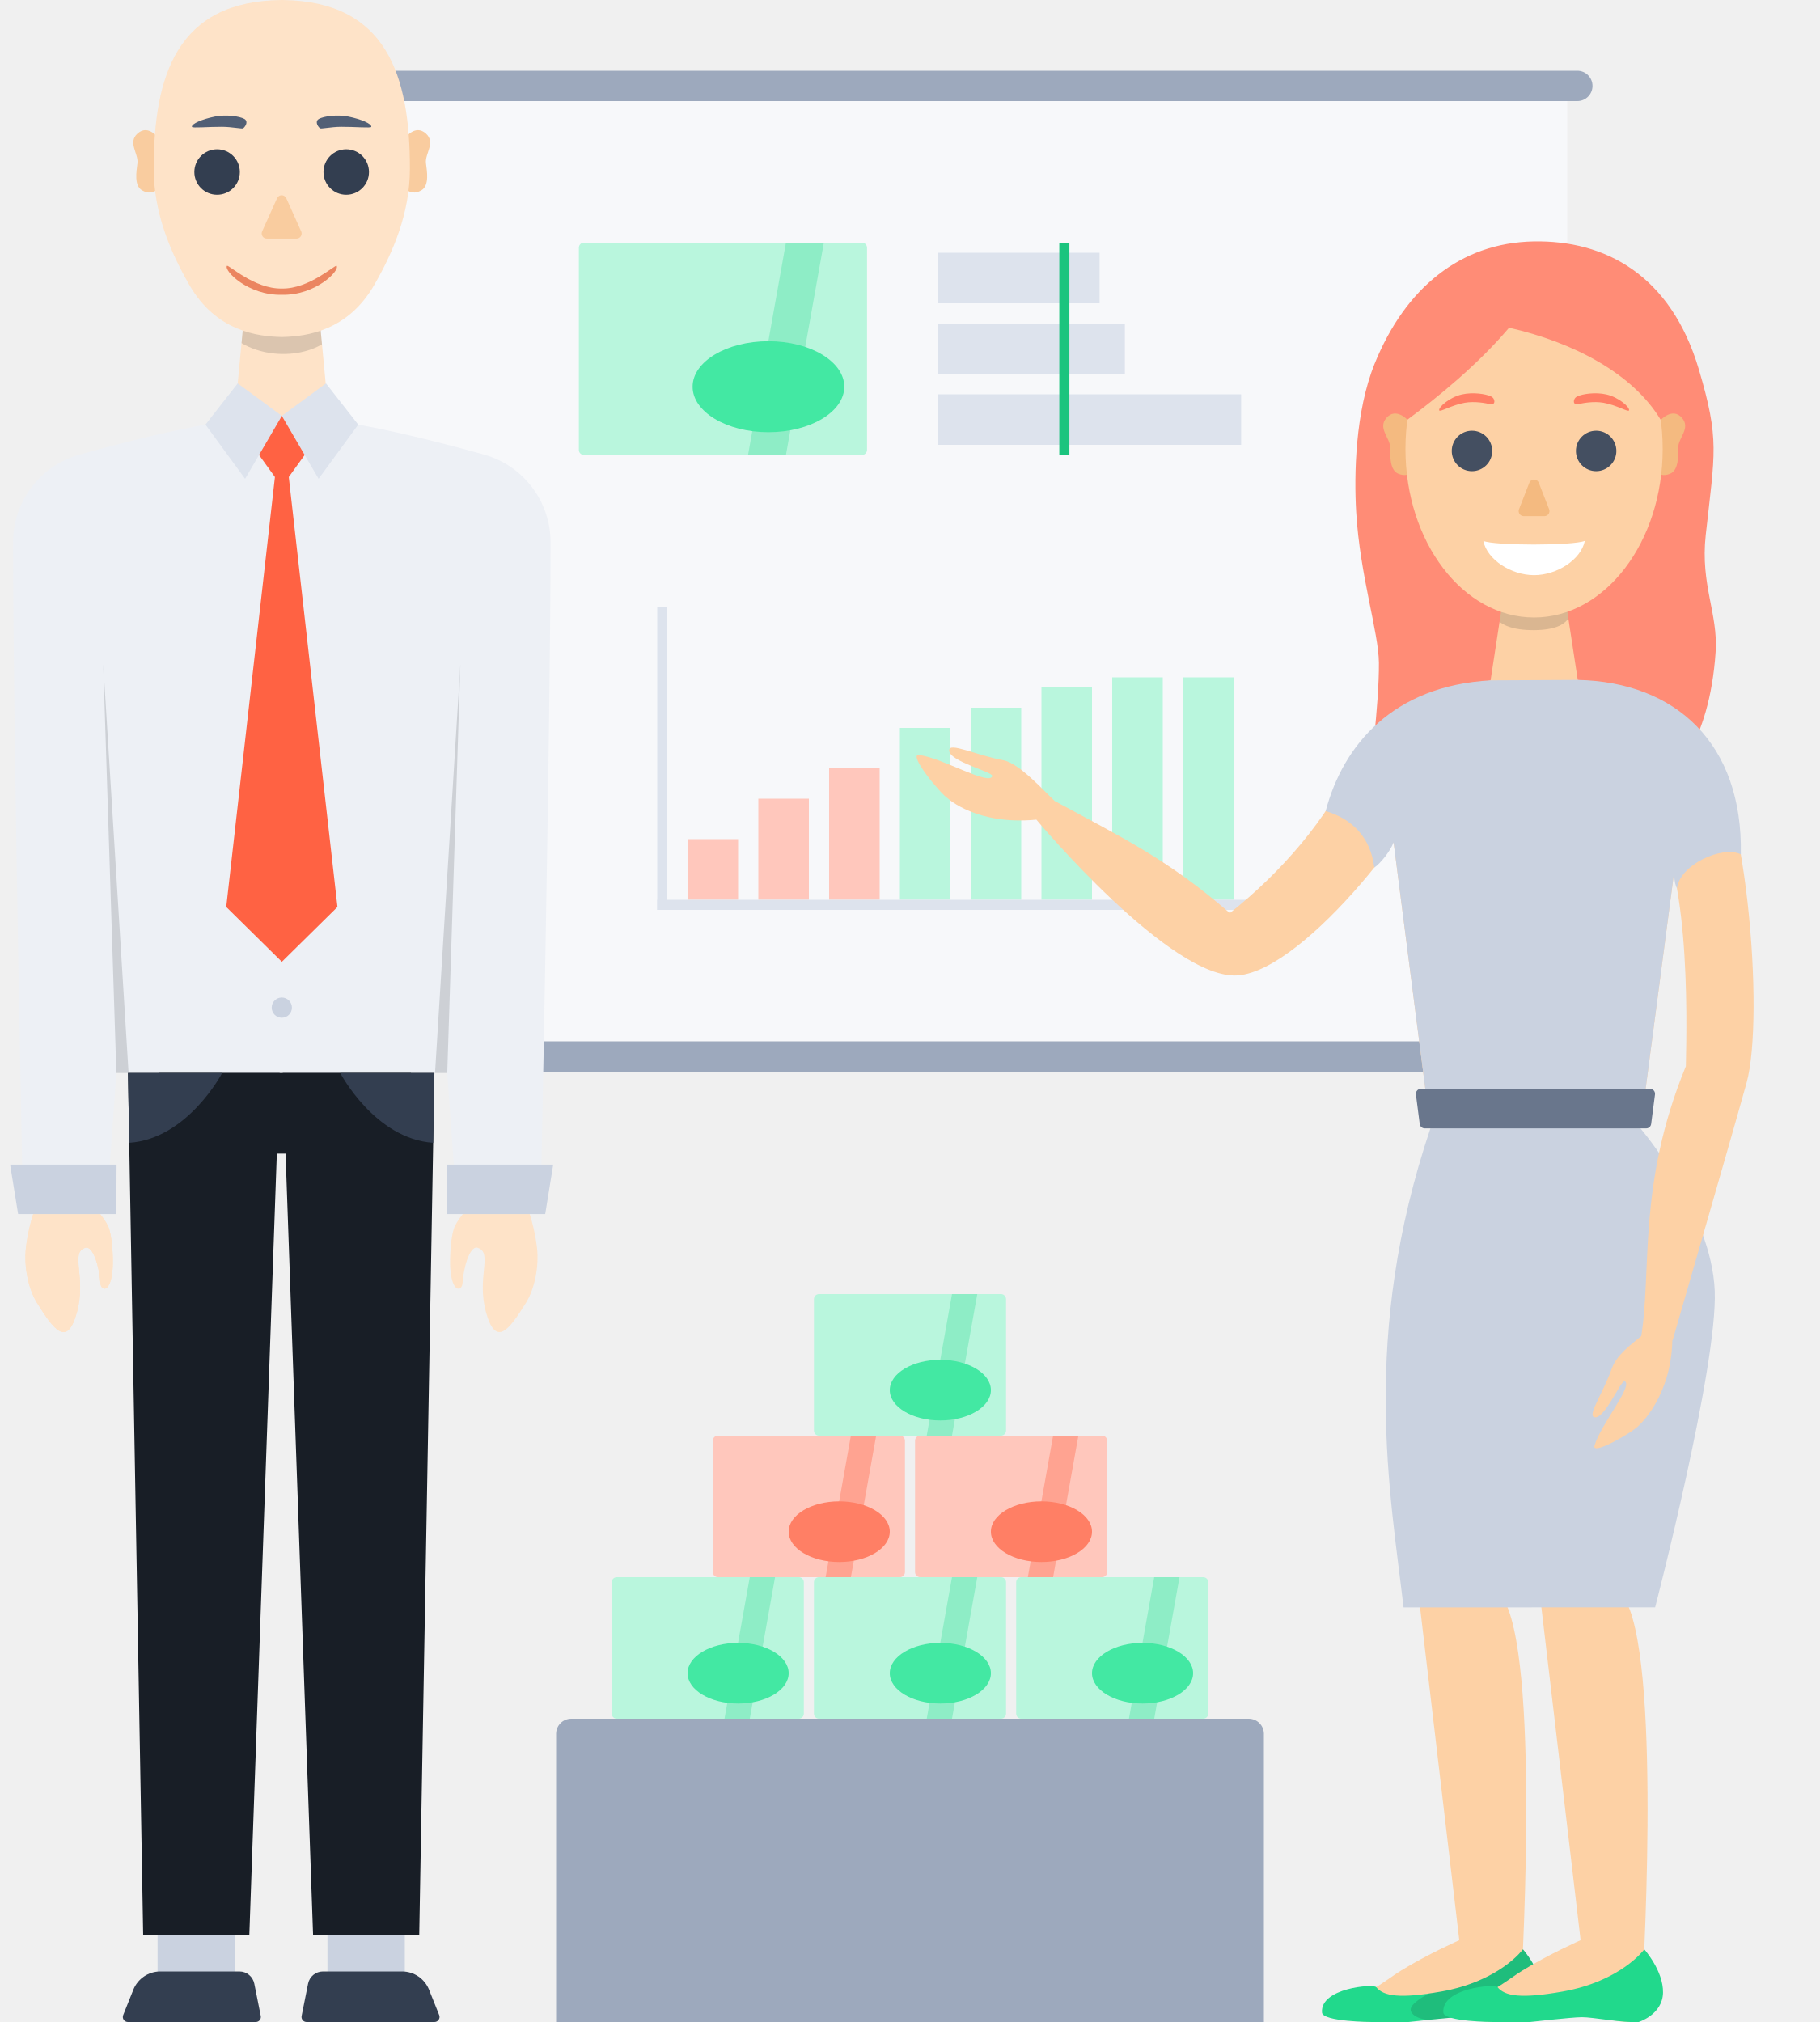
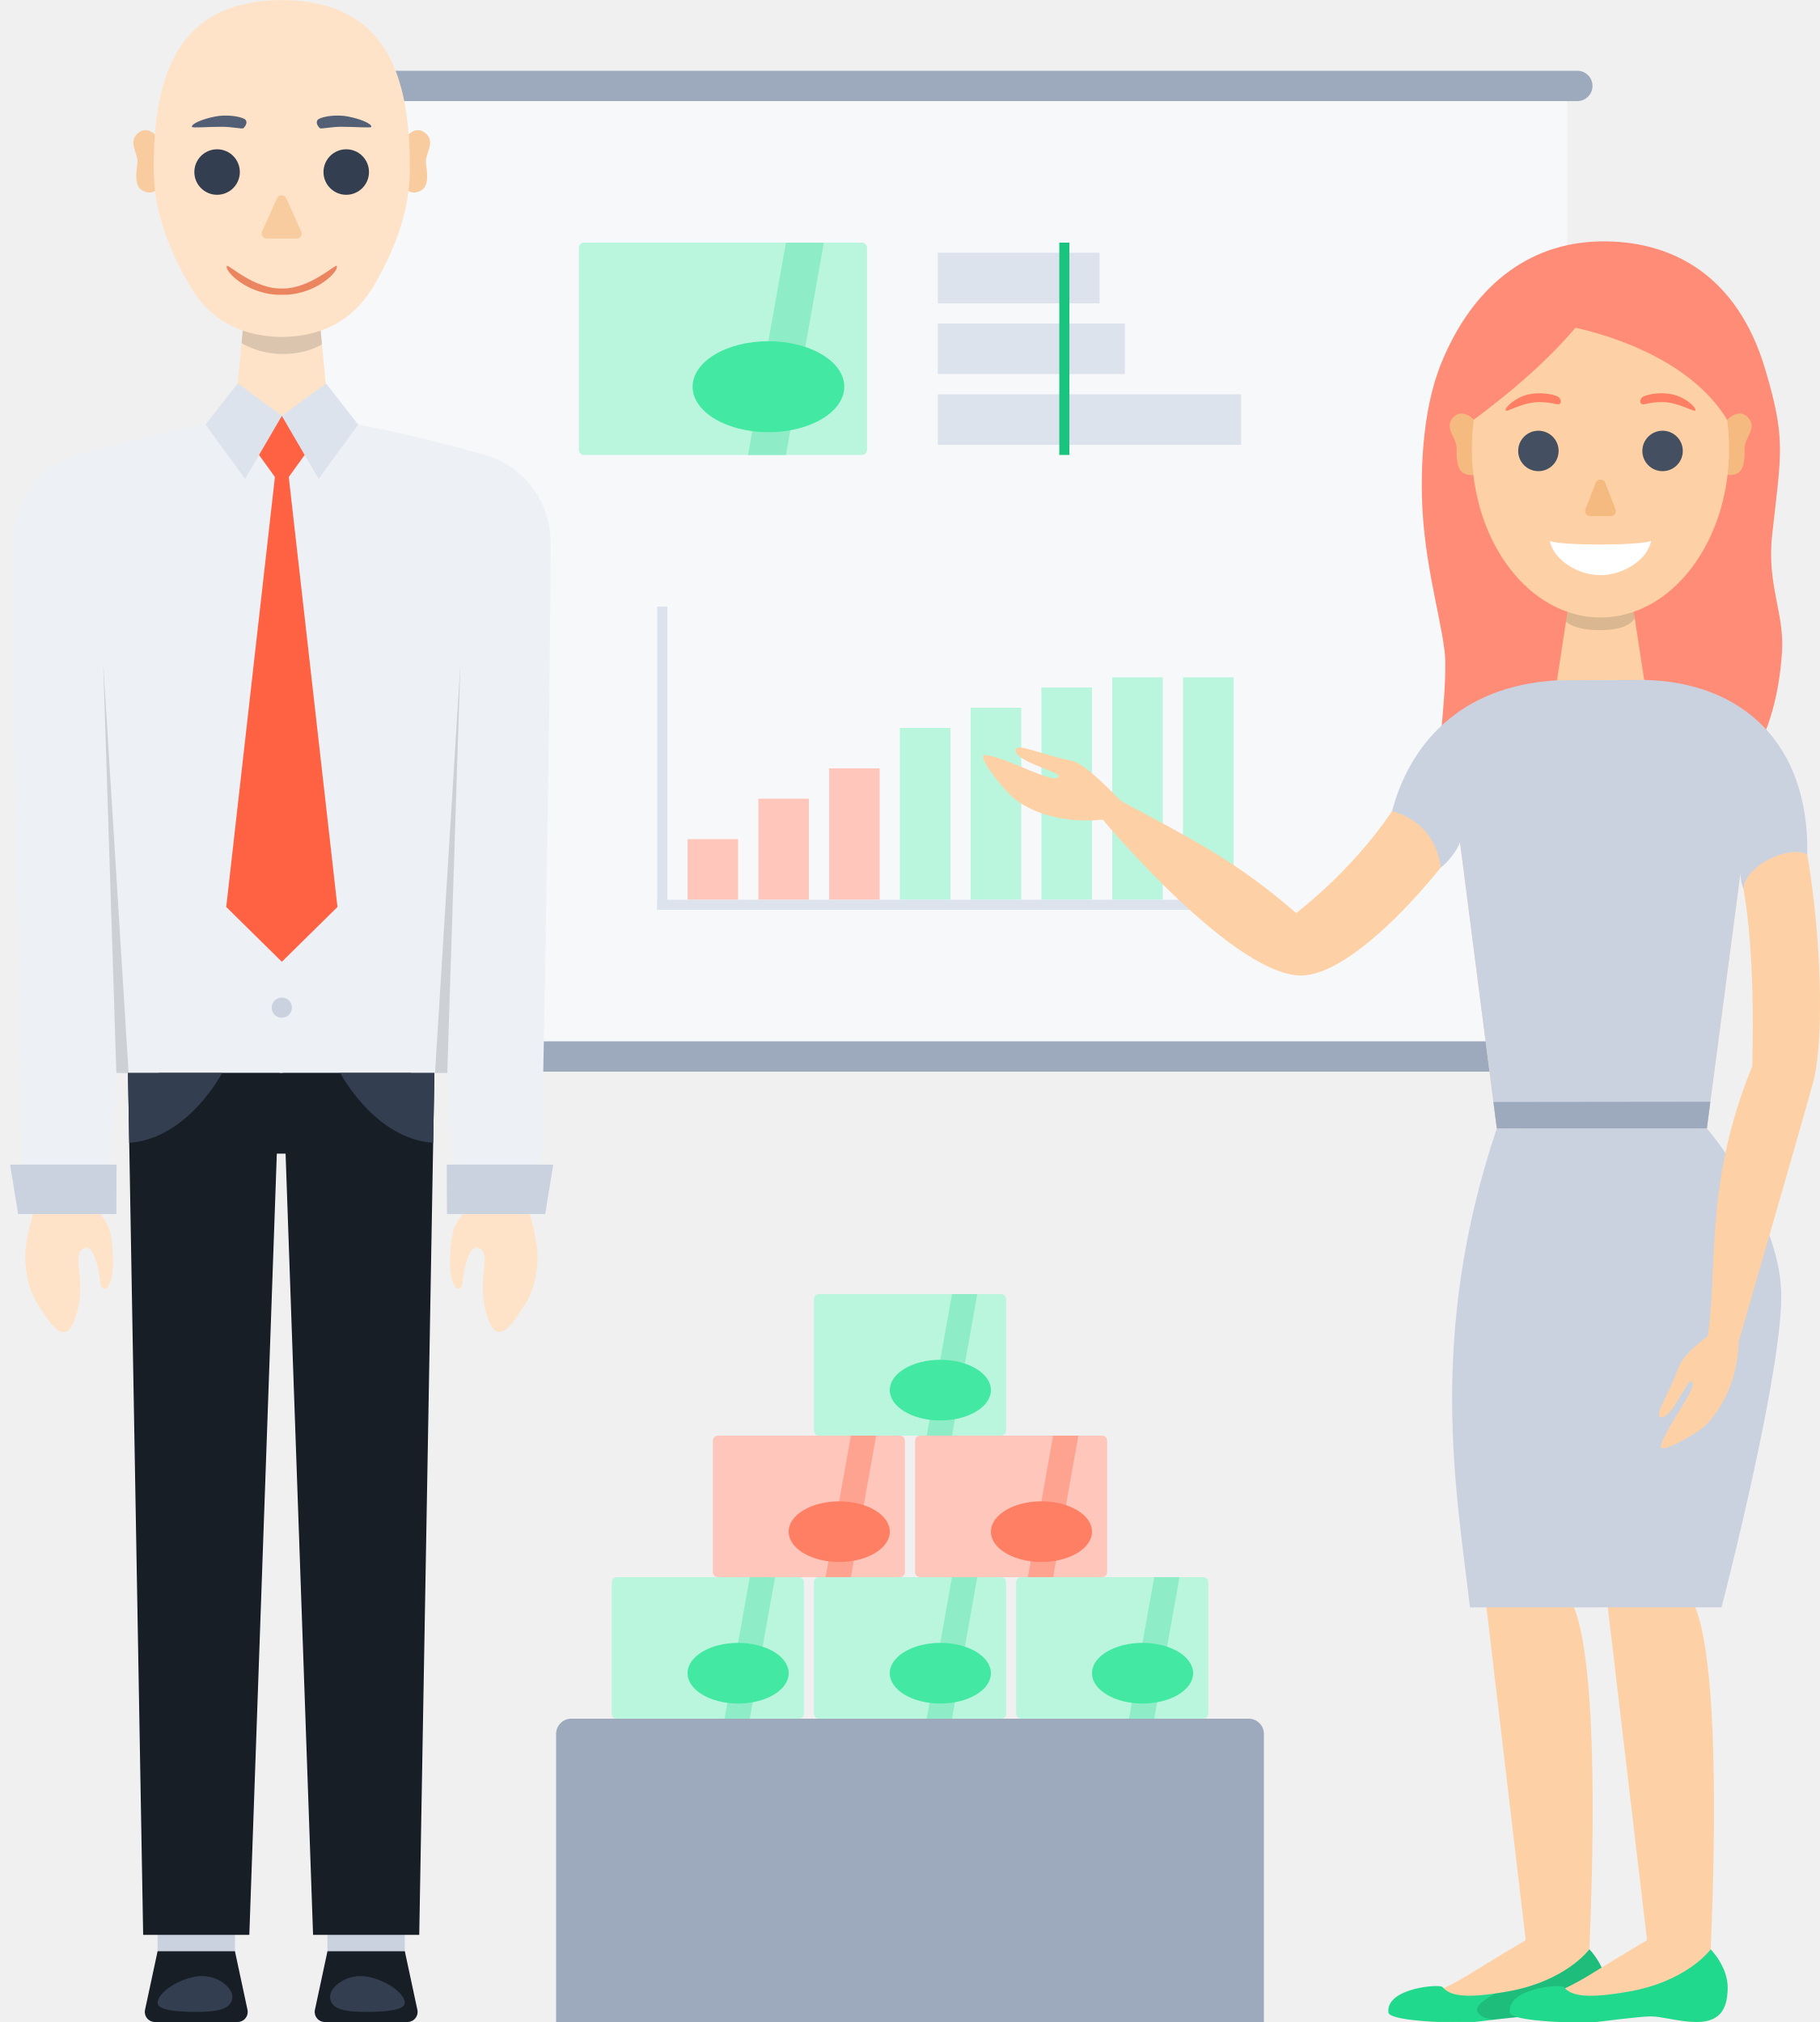
- <svg xmlns="http://www.w3.org/2000/svg" width="100%" height="100%" viewBox="0 0 360 400" version="1.1" xml:space="preserve" style="fill-rule:evenodd;clip-rule:evenodd;stroke-linejoin:round;stroke-miterlimit:1.414;">
-   <rect id="business" x="0" y="0" width="360" height="400" style="fill:none;" />
-   <clipPath id="_clip1">
-     <rect x="0" y="0" width="360" height="400" />
+ <svg xmlns="http://www.w3.org/2000/svg" viewBox="0 0 360 400" fill-rule="evenodd" clip-rule="evenodd" stroke-linejoin="round" stroke-miterlimit="1.414">
+   <path fill="none" d="M0 0h360v400H0z" />
+   <clipPath id="a">
+     <path d="M0 0h360v400H0z" />
  </clipPath>
-   <g clip-path="url(#_clip1)">
+   <g clip-path="url(#a)">
+     <path fill="#f7f8fa" d="M50 20h260v186H50z" />
+     <path d="M315 17c0 .796-.316 1.559-.879 2.121-.562.563-1.325.879-2.121.879H48c-.796 0-1.559-.316-2.121-.879C45.316 18.559 45 17.796 45 17s.316-1.559.879-2.121C46.441 14.316 47.204 14 48 14h264c.796 0 1.559.316 2.121.879.563.562.879 1.325.879 2.121zM315 209c0 .796-.316 1.559-.879 2.121-.562.563-1.325.879-2.121.879H48c-.796 0-1.559-.316-2.121-.879-.563-.562-.879-1.325-.879-2.121s.316-1.559.879-2.121c.562-.563 1.325-.879 2.121-.879h264c.796 0 1.559.316 2.121.879.563.562.879 1.325.879 2.121z" fill="#9da9bd" />
+     <path fill="#ffc7bc" d="M136 166h10v12h-10zM150 158h10v20h-10zM164 152h10v26h-10z" />
+     <path fill="#b9f6dd" d="M178 144h10v34h-10zM192 140h10v38h-10zM206 136h10v42h-10zM220 134h10v44h-10zM234 134h10v44h-10z" />
+     <path fill="#dde3ed" d="M130 178h120v2H130z" />
+     <path fill="#dde3ed" d="M130 120h2v60h-2z" />
    <g>
+       <g fill="#dde3ed">
+         <path d="M185.5 50h32v10h-32zM185.5 64h37v10h-37zM185.5 78h60v10h-60z" />
+       </g>
+       <path fill="#1bc47e" d="M209.531 48h2v42h-2z" />
+     </g>
+     <g>
+       <path d="M171.5 49c0-.552-.448-1-1-1h-55c-.552 0-1 .448-1 1v40c0 .552.448 1 1 1h55c.552 0 1-.448 1-1V49z" fill="#b9f6dd" />
+       <path d="M162.963 48h-7.5l-7.5 42h7.5l7.5-42z" fill="#8eedc6" />
+       <ellipse cx="152" cy="76.5" rx="15" ry="9" fill="#43e8a3" />
+     </g>
+     <path d="M250 343c0-1.657-1.343-3-3-3H113c-1.657 0-3 1.343-3 3v57h140v-57z" fill="#9da9bd" />
+     <g>
+       <path d="M307.413 222.266c6.535 2.14 18.253 12.421 19.21 24.19 2.063 25.351-8.324 46.51-15.71 70.552 6.95 14.271 3 77.769 3 77.769l-10.765.583-9.235-78.352 1.252-70.302 12.248-24.44z" fill="#fdd1a5" />
+       <path d="M314.378 385.622s2.904 3.19 2.676 8.517c-.111 2.592-1.387 5.763-4.937 5.85-4.257.104-6.875-1.426-9.386-1.413-4.369.022-8.666 1.249-15.896 1.413-5.938.135-11.263-.996-11.306-2.065-.185-4.601 2.841-2.59 5.621-3.08 3.203-.565 7.468-3.027 10.067-4.642 5.23-3.251 10.57-6.396 10.57-6.396l12.591 1.816z" fill="#fdd1a5" />
+       <path d="M314.378 385.622s-4.577 6.311-16.209 8.352c-8.142 1.429-11.355.92-12.824-.885-.542-.667-11.254.174-10.712 5.025.172 1.549 9.847 1.875 9.847 1.875h7.283s8.588-1.093 10.695-1.11c2.206-.018 5.78 1.107 9.14 1.11 5.143.004 6.033-3.195 6.144-6.534.144-4.319-3.364-7.833-3.364-7.833z" fill="#21d98c" />
+       <clipPath id="b">
+         <path d="M314.378 385.622s-4.577 6.311-16.209 8.352c-8.142 1.429-11.355.92-12.824-.885-.542-.667-11.254.174-10.712 5.025.172 1.549 9.847 1.875 9.847 1.875h7.283s8.588-1.093 10.695-1.11c2.206-.018 5.78 1.107 9.14 1.11 5.143.004 6.033-3.195 6.144-6.534.144-4.319-3.364-7.833-3.364-7.833z" />
+       </clipPath>
+       <g clip-path="url(#b)">
+         <path d="M318.38 389.84l-12.749 9.203s-11.823 2.169-13.378-1.086c-1.011-2.118 7.055-5.307 12.435-7.977 7.071-3.509 10.637-6.657 10.637-6.657l3.055 6.517z" fill="#181e26" fill-opacity="0.15" />
+       </g>
+       <path d="M331.413 222.266c6.535 2.14 15.918 17.508 16.875 29.276 2.063 25.352-5.989 41.424-13.375 65.466 6.95 14.271 3 77.769 3 77.769l-10.765.583-9.235-78.352 1.252-70.302 12.248-24.44z" fill="#fdd1a5" />
+       <path d="M338.378 385.633s2.904 3.19 2.676 8.517c-.111 2.592-1.387 5.763-4.937 5.85-4.257.104-6.875-1.426-9.386-1.413-4.369.022-8.666 1.249-15.896 1.413-5.938.135-11.263-.996-11.306-2.065-.185-4.601 2.841-2.59 5.621-3.08 3.203-.565 7.468-3.027 10.067-4.642 5.23-3.251 10.57-6.396 10.57-6.396l12.591 1.816z" fill="#fdd1a5" />
+       <path d="M338.378 385.633s-4.577 6.311-16.209 8.352c-8.142 1.429-11.355.92-12.824-.885-.542-.667-11.254.174-10.712 5.025.172 1.549 9.847 1.875 9.847 1.875h7.283s8.588-1.093 10.695-1.11c2.206-.018 5.78 1.107 9.14 1.11 5.143.004 6.033-3.195 6.144-6.534.144-4.319-3.364-7.833-3.364-7.833z" fill="#21d98c" />
+       <path d="M299.251 147.862c-3.551 12.88-27.864 43.964-41.188 45.088-13.258 1.12-39.928-30.806-39.928-30.806l3.628-3.681c13.411 7.254 22.392 11.547 34.636 22.169 10.161-8.038 19.515-18.861 24.165-29.532.881-2.02 7.675-5.076 11.043-5.626l7.644 2.388z" fill="#fdd1a5" />
+       <path d="M285.037 71.966c6.048-14.962 16.954-23.932 31.45-24.209 14.042-.268 27.124 6.539 32.686 25.315 4.144 13.991 3.16 16.414 1.359 32.794-1.08 9.824 2.46 15.477 1.958 23.094-1.227 18.642-9.149 24.956-9.149 24.956l-59.375.279s1.996-14.743 1.923-23.093c-.052-6.002-3.755-17.277-4.495-29.823-.434-7.376-.199-19.808 3.643-29.313z" fill="#ff8c76" />
+       <path d="M345.748 161.414c.901-6.852-1.195-13.76-5.752-18.956-4.556-5.195-11.132-8.175-18.043-8.175h-10.034c-6.899 0-13.464 2.969-18.021 8.149-4.556 5.18-6.663 12.071-5.783 18.913 3.366 26.165 7.959 61.878 7.959 61.878h41.541s4.691-35.65 8.133-61.809z" fill="#fdd1a5" />
      <g>
-         <rect x="50" y="20" width="260" height="186" style="fill:#f7f8fa;" />
-         <path d="M315,17c0,0.796 -0.316,1.559 -0.879,2.121c-0.562,0.563 -1.325,0.879 -2.121,0.879c-27.566,0 -236.434,0 -264,0c-0.796,0 -1.559,-0.316 -2.121,-0.879c-0.563,-0.562 -0.879,-1.325 -0.879,-2.121c0,0 0,0 0,0c0,-0.796 0.316,-1.559 0.879,-2.121c0.562,-0.563 1.325,-0.879 2.121,-0.879c27.566,0 236.434,0 264,0c0.796,0 1.559,0.316 2.121,0.879c0.563,0.562 0.879,1.325 0.879,2.121c0,0 0,0 0,0Z" style="fill:#9da9bd;" />
-         <path d="M315,209c0,0.796 -0.316,1.559 -0.879,2.121c-0.562,0.563 -1.325,0.879 -2.121,0.879c-27.566,0 -236.434,0 -264,0c-0.796,0 -1.559,-0.316 -2.121,-0.879c-0.563,-0.562 -0.879,-1.325 -0.879,-2.121c0,0 0,0 0,0c0,-0.796 0.316,-1.559 0.879,-2.121c0.562,-0.563 1.325,-0.879 2.121,-0.879c27.566,0 236.434,0 264,0c0.796,0 1.559,0.316 2.121,0.879c0.563,0.562 0.879,1.325 0.879,2.121c0,0 0,0 0,0Z" style="fill:#9da9bd;" />
+         <path d="M310.425 118.592l-2.454 16.039 8.526 9.17 8.744-9.17-2.454-16.039h-12.362z" fill="#fdd1a5" />
+         <clipPath id="c">
+           <path d="M310.425 118.592l-2.454 16.039 8.526 9.17 8.744-9.17-2.454-16.039h-12.362z" />
+         </clipPath>
+         <g clip-path="url(#c)">
+           <path d="M308.28 120.087s-.551 4.673 8.428 4.571c7.992-.091 7.036-4.18 7.036-4.18l-15.464-.391z" fill="#181e26" fill-opacity="0.15" />
+         </g>
+         <path d="M291.613 83.115s-2.376-2.657-4.271-.405c-1.703 2.023.747 3.893.772 5.782.02 1.544-.152 4.509 1.624 5.228 1.263.511 2.299.285 3.259-.886 3.284-4.005-1.384-9.719-1.384-9.719zM341.599 83.115s2.377-2.657 4.272-.405c1.702 2.023-.748 3.893-.772 5.782-.02 1.544.152 4.509-1.624 5.228-1.264.511-2.3.285-3.26-.886-3.283-4.005 1.384-9.719 1.384-9.719z" fill="#f4ba80" />
+         <ellipse cx="316.579" cy="88.822" rx="25.44" ry="33.335" fill="#fdd1a5" />
+         <path d="M317.51 95.493c-.149-.384-.519-.637-.931-.637-.412 0-.782.253-.932.637-.654 1.677-1.504 3.858-2.046 5.247-.12.308-.08.655.106.928.187.272.496.435.826.435h4.091c.331 0 .64-.163.826-.435.186-.273.226-.62.106-.928-.541-1.389-1.392-3.57-2.046-5.247z" fill="#f4ba80" />
+         <circle cx="304.298" cy="89.208" r="4" fill="#444f61" />
+         <path d="M308.055 78.415c-1.013-.479-3.548-.893-5.773-.382-2.494.572-4.694 2.59-4.46 3.158.156.376 2.445-1.052 5.02-1.512 1.991-.355 4.204.07 5.06.284 1.05.262 1.109-1.097.153-1.548z" fill="#ff7f65" />
+         <circle cx="328.86" cy="89.208" r="4" fill="#444f61" />
+         <path d="M332.369 53.281c-7.64-5.511-27.818-4.58-35.703 5.291-7.428 9.298-5.142 24.45-5.142 24.45 6.131-4.54 13.928-10.888 20.113-18.195 12.755 2.901 24.511 9.07 30.003 18.244 0 0 5.988-18.783-9.271-29.79z" fill="#ff8c76" />
+         <path d="M306.541 107.003c.754 3.741 5.544 6.778 10.038 6.778 4.494 0 9.284-3.037 10.037-6.778-2.36.962-17.915.964-20.075 0z" fill="#fff" />
+         <path d="M325.126 78.415c1.013-.479 3.548-.893 5.773-.382 2.494.572 4.694 2.59 4.46 3.158-.155.376-2.445-1.052-5.02-1.512-1.99-.355-4.204.07-5.06.284-1.049.262-1.108-1.097-.153-1.548z" fill="#ff7f65" />
+       </g>
+       <path d="M296.074 223.223l41.543-.012s14.07 16.446 14.698 32.162c.595 14.925-11.79 62.601-11.79 62.601l-49.759.01c-2.607-22.479-8.572-53.508 5.308-94.761z" fill="#cad2e0" />
+       <g fill="#fdd1a5">
+         <path d="M349.206 145.335c9.405 9.49 13.047 55.784 9.402 68.901-3.563 12.819-14.636 50.958-14.636 50.958l-6.281-.338c2.268-13.159-.8-30.334 8.913-53.929.2-9.946.944-41.791-7.991-51.274l10.593-14.318z" />
+         <path d="M337.851 264.25c-2.063 1.742-4.898 3.696-5.89 6.46-1.829 5.092-4.906 9.324-3.439 9.653 2.02.453 5.27-7.471 5.99-7.121 1.74.846-4.735 8.517-5.977 12.727-.633 2.148 7.792-2.793 8.803-4 0 0 6.349-5.629 6.587-16.778l-2.601-.964-3.473.023z" />
+       </g>
+       <path d="M307.977 134.594l17.245-.087c19.428.409 32.671 12.622 32.256 34.503-3.622-1.818-12.071 2.022-12.635 6.731-.336-.84-.449-.961-.587-2.991l-6.639 50.461c-23.828.903-17.485.522-41.543.012l-7.278-56.581c-.662 1.772-2.656 4.231-3.819 4.982-.737-5.991-4.41-9.655-9.62-11.169 3.459-13.123 13.373-24.798 32.62-25.861z" fill="#cad2e0" />
+       <path d="M295.402 218l42.907-.051-.682 5.274-41.553-.003-.672-5.22z" fill="#9da9bd" />
+       <path d="M221.763 158.464c-2.07-1.946-7.019-7.471-10.106-8.055-5.686-1.076-10.674-3.615-10.775-2.011-.139 2.211 8.778 4.313 8.529 5.132-.601 1.98-9.793-3.571-14.449-4.175-2.375-.308 4.26 7.762 5.706 8.626 0 0 5.74 5.317 17.467 4.163l3.667-.76-.039-2.92z" fill="#fdd1a5" />
+     </g>
+     <g>
+       <path fill="#cad2e0" d="M31.168 377.611h15.3v21.657h-15.3zM64.771 377.611h15.3v21.657h-15.3z" />
+       <path d="M8.206 235.869s-2.344 4.78-3.069 10.906c-.439 3.711.437 8.181 2.193 10.985 3.257 5.197 5.906 8.91 7.868 1.903 1.962-7.006-1.43-11.834 1.678-12.821 1.54-.489 2.792 3.884 2.987 6.997.104 1.643 2.138 2.073 2.438-3.194.102-1.783-.094-6.478-.978-8.195-1.841-3.577-6.414-6.938-6.414-6.938l-6.703.357z" fill="#fee3c8" />
+       <path d="M8.206 235.869s-2.344 4.78-3.069 10.906c-.439 3.711.437 8.181 2.193 10.985 3.257 5.197 5.906 8.91 7.868 1.903 1.962-7.006-1.43-11.834 1.678-12.821 1.54-.489 2.792 3.884 2.987 6.997.104 1.643 2.138 2.073 2.438-3.194.102-1.783-.094-6.478-.978-8.195-1.841-3.577-6.414-6.938-6.414-6.938l-6.703.357zM103.145 235.869s2.344 4.78 3.069 10.906c.439 3.711-.437 8.181-2.194 10.985-3.256 5.197-5.906 8.91-7.868 1.903-1.962-7.006 1.43-11.834-1.678-12.821-1.539-.489-2.791 3.884-2.987 6.997-.103 1.643-2.138 2.073-2.438-3.194-.101-1.783.094-6.478.978-8.195 1.842-3.577 6.415-6.938 6.415-6.938l6.703.357zM63.222 63.173h-15l-2 21.092h19l-2-21.092z" fill="#fee3c8" />
+       <clipPath id="d">
+         <path d="M63.222 63.173h-15l-2 21.092h19l-2-21.092z" />
+       </clipPath>
+       <g clip-path="url(#d)">
+         <path d="M45.222 65.814c4.985 5.424 16.102 5.752 21.118.186l-10.618-4.5-10.5 4.314z" fill="#181e26" fill-opacity="0.15" />
+       </g>
+       <path d="M80.079 27.397s2.007-2.946 4.182-.963c1.953 1.782-.23 3.957-.007 5.833.183 1.534.744 4.451-.923 5.397-1.185.672-2.242.584-3.347-.451-3.781-3.539.095-9.816.095-9.816zM31.365 27.397s-2.007-2.946-4.181-.963c-1.953 1.782.23 3.957.006 5.833-.183 1.534-.743 4.451.923 5.397 1.186.672 2.242.584 3.348-.451 3.781-3.539-.096-9.816-.096-9.816z" fill="#f9cc9f" />
+       <path d="M55.984.003C76.535.281 81.08 15.037 81.08 33.334c0 8.911-3.352 16.572-7.028 22.994-5.204 9.089-13.315 10.21-18.086 10.333l-.225.005c-4.737-.094-13.024-1.105-18.31-10.338-3.677-6.422-7.029-14.083-7.029-22.994C30.402 14.966 34.983.165 55.741 0l.243.003z" fill="#fee3c8" />
+       <path d="M55.71 58.317c-6.65.141-11.455-4.768-10.819-5.724.243-.365 5.38 4.593 10.837 4.484h.026c5.457.109 10.594-4.849 10.837-4.484.636.956-4.169 5.865-10.819 5.724l-.031-.001-.031.001z" fill="#eb8560" />
+       <path d="M56.626 39.218c-.162-.359-.519-.59-.912-.59-.394 0-.751.231-.912.59-.878 1.951-2.183 4.851-2.954 6.563-.139.31-.112.668.072.953.185.285.501.457.84.457h5.907c.339 0 .655-.172.84-.457.184-.285.211-.643.072-.953-.771-1.712-2.075-4.612-2.953-6.563z" fill="#f9cc9f" />
+       <circle cx="42.941" cy="34.033" r="4.5" fill="#333e50" />
+       <path d="M48.333 23.523c-.985-.535-3.584-.909-5.823-.463-2.509.5-4.65 1.423-4.549 2.029.046.279 3.196-.022 5.968-.009 2.03.009 3.984.47 4.191.289.642-.559.918-1.463.213-1.846z" fill="#525f75" />
+       <circle cx="68.486" cy="34.033" r="4.5" fill="#333e50" />
+       <path d="M63.073 23.523c.984-.535 3.584-.909 5.823-.463 2.509.5 4.649 1.423 4.549 2.029-.047.279-3.197-.022-5.968-.009-2.03.009-3.985.47-4.192.289-.642-.559-.918-1.463-.212-1.846z" fill="#525f75" />
+       <path d="M88.464 212.265H23.018l-2 27.91H4.583s-2-95.036-2-132.909c0-8.062 5.359-15.14 13.118-17.326 11.892-3.327 29.171-7.584 40.04-7.675l.256.003c10.883.155 27.985 4.371 39.784 7.672 7.759 2.186 13.119 9.264 13.119 17.326 0 37.873-2 132.909-2 132.909H90.464l-2-27.91z" fill="#edf0f5" />
+       <path d="M23.057 230.393H2l1.583 9.782h19.435l.039-9.782zM88.369 230.393h21.057l-1.583 9.781H88.408l-.039-9.781z" fill="#cad2e0" />
+       <path d="M20.418 131.369l5.014 80.896h-2.414l-2.6-80.896zM91.066 131.371l-5.016 80.894 2.416.002 2.6-80.896z" fill="#181e26" fill-opacity="0.15" />
+       <path d="M47.021 75.845l8.729 6.42-7.269 12.455-7.841-10.721 6.381-8.154zM64.479 75.845l-8.729 6.42 7.27 12.455 7.84-10.721-6.381-8.154z" fill="#dde3ed" />
+       <g fill="#cad2e0">
+         <circle cx="55.741" cy="103.337" r="2" />
+         <circle cx="55.741" cy="127.337" r="2" />
+         <circle cx="55.741" cy="151.337" r="2" />
+         <circle cx="55.741" cy="175.337" r="2" />
+         <circle cx="55.741" cy="199.337" r="2" />
+       </g>
+       <g fill="#ff6243">
+         <path d="M51.236 90l4.514 6.265L60.265 90l-4.515-7.735L51.236 90z" />
+         <path d="M55.75 82.265l11 97.155-11 10.845-11-10.845 11-97.155z" />
      </g>
      <g>
-         <g>
-           <g>
-             <rect x="136" y="166" width="10" height="12" style="fill:#ffc7bc;" />
-             <rect x="150" y="158" width="10" height="20" style="fill:#ffc7bc;" />
-             <rect x="164" y="152" width="10" height="26" style="fill:#ffc7bc;" />
-             <rect x="178" y="144" width="10" height="34" style="fill:#b9f6dd;" />
-             <rect x="192" y="140" width="10" height="38" style="fill:#b9f6dd;" />
-             <rect x="206" y="136" width="10" height="42" style="fill:#b9f6dd;" />
-             <rect x="220" y="134" width="10" height="44" style="fill:#b9f6dd;" />
-             <rect x="234" y="134" width="10" height="44" style="fill:#b9f6dd;" />
-           </g>
-           <rect x="130" y="178" width="120" height="2" style="fill:#dde3ed;" />
-           <rect x="130" y="120" width="2" height="60" style="fill:#dde3ed;" />
+         <path fill="#181e26" d="M31.428 212.265h49.856v15.954H31.428z" />
+         <path d="M55.317 212.265h-30l3 170.495h21l6-170.495z" fill="#181e26" />
+         <clipPath id="e">
+           <path d="M55.317 212.265h-30l3 170.495h21l6-170.495z" />
+         </clipPath>
+         <g clip-path="url(#e)">
+           <path d="M43.943 212.265s-6.803 13.028-18.383 13.808c-14.674.987-1.71-13.273-1.71-13.273l6.032-6.305 14.061 5.77z" fill="#333e50" />
        </g>
-         <g>
-           <g>
-             <rect x="185.5" y="50" width="32" height="10" style="fill:#dde3ed;" />
-             <rect x="185.5" y="64" width="37" height="10" style="fill:#dde3ed;" />
-             <rect x="185.5" y="78" width="60" height="10" style="fill:#dde3ed;" />
-           </g>
-           <rect x="209.531" y="48" width="2" height="42" style="fill:#1bc47e;" />
-         </g>
-       </g>
-       <g>
-         <path d="M171.5,49c0,-0.552 -0.448,-1 -1,-1c-6.955,0 -48.045,0 -55,0c-0.552,0 -1,0.448 -1,1c0,5.724 0,34.276 0,40c0,0.552 0.448,1 1,1c6.955,0 48.045,0 55,0c0.552,0 1,-0.448 1,-1c0,-5.724 0,-34.276 0,-40Z" style="fill:#b9f6dd;" />
-         <path d="M162.963,48l-7.5,0l-7.5,42l7.5,0l7.5,-42Z" style="fill:#8eedc6;" />
-         <ellipse cx="152" cy="76.5" rx="15" ry="9" style="fill:#43e8a3;" />
-       </g>
-     </g>
-     <path d="M250,343c0,-1.657 -1.343,-3 -3,-3c-18.383,0 -115.617,0 -134,0c-1.657,0 -3,1.343 -3,3c0,12.143 0,57 0,57l140,0c0,0 0,-44.857 0,-57Z" style="fill:#9da9bd;" />
-     <g>
-       <g id="leg">
-         <path id="pants" d="M294.275,222.266c6.536,2.14 18.253,12.421 19.21,24.19c2.063,25.351 -8.323,46.51 -15.71,70.552c6.95,14.271 3,77.769 3,77.769l-10.765,0.583l-9.235,-78.352l1.252,-70.302l12.248,-24.44Z" style="fill:#fdd1a5;" />
-         <path d="M301.241,385.633c0,0 2.903,3.19 2.676,8.517c-0.111,2.592 -1.387,5.763 -4.938,5.85c-4.257,0.104 -6.875,-1.426 -9.386,-1.413c-4.369,0.022 -8.666,1.249 -15.895,1.413c-5.939,0.135 -11.264,-0.996 -11.307,-2.065c-0.185,-4.601 2.841,-2.59 5.622,-3.08c3.202,-0.565 6.384,-3.331 8.983,-4.947c5.23,-3.25 11.654,-6.091 11.654,-6.091l12.591,1.816Z" style="fill:#fdd1a5;" />
-         <path d="M301.241,385.633c0,0 -4.577,6.311 -16.209,8.352c-8.143,1.429 -11.356,0.92 -12.824,-0.885c-0.542,-0.667 -11.107,0.16 -10.713,5.025c0.148,1.824 9.847,1.875 9.847,1.875l7.283,0c0,0 8.162,-0.935 10.268,-0.952c2.206,-0.018 8.169,1.168 11.242,0.952c0,0 4.719,-1.45 4.814,-5.791c0.094,-4.34 -3.708,-8.576 -3.708,-8.576Z" style="fill:#21d98c;" />
-         <clipPath id="_clip2">
-           <path d="M301.241,385.633c0,0 -4.577,6.311 -16.209,8.352c-8.143,1.429 -11.356,0.92 -12.824,-0.885c-0.542,-0.667 -11.107,0.16 -10.713,5.025c0.148,1.824 9.847,1.875 9.847,1.875l7.283,0c0,0 8.162,-0.935 10.268,-0.952c2.206,-0.018 8.169,1.168 11.242,0.952c0,0 4.719,-1.45 4.814,-5.791c0.094,-4.34 -3.708,-8.576 -3.708,-8.576Z" />
+         <path d="M55.926 212.265h30l-3 170.495h-21l-6-170.495z" fill="#181e26" />
+         <clipPath id="f">
+           <path d="M55.926 212.265h30l-3 170.495h-21l-6-170.495z" />
        </clipPath>
-         <g clip-path="url(#_clip2)">
-           <path d="M305.242,389.84l-12.749,9.203c0,0 -11.823,2.169 -13.377,-1.086c-1.011,-2.118 7.054,-5.307 12.435,-7.977c7.07,-3.509 10.636,-6.657 10.636,-6.657l3.055,6.517Z" style="fill:#181e26;fill-opacity:0.15;" />
-         </g>
-       </g>
-       <g id="leg1">
-         <path id="pants1" d="M318.275,222.266c6.536,2.14 15.918,17.508 16.876,29.276c2.062,25.352 -5.989,41.424 -13.376,65.466c6.95,14.271 3,77.769 3,77.769l-10.765,0.583l-9.235,-78.352l1.252,-70.302l12.248,-24.44Z" style="fill:#fdd1a5;" />
-         <path d="M325.241,385.633c0,0 2.903,3.19 2.676,8.517c-0.111,2.592 -1.387,5.763 -4.938,5.85c-4.257,0.104 -6.875,-1.426 -9.386,-1.413c-4.369,0.022 -8.666,1.249 -15.895,1.413c-5.939,0.135 -11.264,-0.996 -11.307,-2.065c-0.185,-4.601 2.841,-2.59 5.622,-3.08c3.202,-0.565 6.384,-3.331 8.983,-4.947c5.23,-3.25 11.654,-6.091 11.654,-6.091l12.591,1.816Z" style="fill:#fdd1a5;" />
-         <path d="M325.241,385.633c0,0 -4.577,6.311 -16.209,8.352c-8.143,1.429 -11.356,0.92 -12.824,-0.885c-0.542,-0.667 -11.107,0.16 -10.713,5.025c0.148,1.824 9.847,1.875 9.847,1.875l7.283,0c0,0 8.162,-0.935 10.268,-0.952c2.206,-0.018 8.169,1.168 11.242,0.952c0,0 4.719,-1.45 4.814,-5.791c0.094,-4.34 -3.708,-8.576 -3.708,-8.576Z" style="fill:#21d98c;" />
-       </g>
-       <path id="arm" d="M286.114,147.862c-3.551,12.88 -27.865,43.964 -41.189,45.088c-13.258,1.12 -39.928,-30.806 -39.928,-30.806l3.629,-3.681c13.411,7.254 22.391,11.547 34.636,22.169c10.161,-8.038 19.514,-18.861 24.165,-29.532c0.88,-2.02 7.674,-5.076 11.042,-5.626l7.645,2.388Z" style="fill:#fdd1a5;" />
-       <path d="M271.899,71.966c6.049,-14.962 16.955,-23.932 31.45,-24.209c14.043,-0.268 27.124,6.539 32.686,25.315c4.144,13.991 3.16,16.414 1.36,32.794c-1.08,9.824 2.459,15.477 1.958,23.094c-1.228,18.642 -9.15,24.956 -9.15,24.956l-59.374,0.279c0,0 1.995,-14.743 1.923,-23.093c-0.053,-6.002 -3.756,-17.277 -4.495,-29.823c-0.435,-7.376 -0.2,-19.808 3.642,-29.313Z" style="fill:#ff8c76;" />
-       <path id="torso" d="M332.61,161.414c0.902,-6.852 -1.194,-13.76 -5.751,-18.956c-4.557,-5.195 -11.133,-8.175 -18.044,-8.175c-3.321,0 -6.714,0 -10.034,0c-6.899,0 -13.464,2.969 -18.02,8.149c-4.557,5.18 -6.664,12.071 -5.784,18.913c3.366,26.165 7.959,61.878 7.959,61.878l41.542,0c0,0 4.69,-35.65 8.132,-61.809Z" style="fill:#fdd1a5;" />
-       <g>
-         <path id="neck" d="M297.288,118.592l-2.454,16.039l8.526,9.17l8.743,-9.17l-2.453,-16.039l-12.362,0Z" style="fill:#fdd1a5;" />
-         <clipPath id="_clip3">
-           <path d="M297.288,118.592l-2.454,16.039l8.526,9.17l8.743,-9.17l-2.453,-16.039l-12.362,0Z" />
-         </clipPath>
-         <g clip-path="url(#_clip3)">
-           <path d="M295.142,120.087c0,0 -0.55,4.673 8.429,4.571c7.991,-0.091 7.035,-4.18 7.035,-4.18l-15.464,-0.391Z" style="fill:#181e26;fill-opacity:0.15;" />
-         </g>
-         <path id="ear" d="M278.475,83.115c0,0 -2.376,-2.657 -4.271,-0.405c-1.702,2.023 0.748,3.893 0.772,5.782c0.02,1.544 -0.152,4.509 1.624,5.228c1.264,0.511 2.3,0.285 3.259,-0.886c3.284,-4.005 -1.384,-9.719 -1.384,-9.719Z" style="fill:#f4ba80;" />
-         <path id="ear1" d="M328.462,83.115c0,0 2.376,-2.657 4.271,-0.405c1.703,2.023 -0.748,3.893 -0.772,5.782c-0.02,1.544 0.152,4.509 -1.624,5.228c-1.263,0.511 -2.299,0.285 -3.259,-0.886c-3.284,-4.005 1.384,-9.719 1.384,-9.719Z" style="fill:#f4ba80;" />
-         <ellipse id="face" cx="303.441" cy="88.822" rx="25.44" ry="33.335" style="fill:#fdd1a5;" />
-         <path d="M304.373,95.493c-0.15,-0.384 -0.52,-0.637 -0.932,-0.637c-0.412,0 -0.782,0.253 -0.932,0.637c-0.653,1.677 -1.504,3.858 -2.045,5.247c-0.12,0.308 -0.081,0.655 0.106,0.928c0.186,0.272 0.495,0.435 0.825,0.435c1.201,0 2.892,0 4.092,0c0.33,0 0.639,-0.163 0.825,-0.435c0.187,-0.273 0.227,-0.62 0.107,-0.928c-0.542,-1.389 -1.393,-3.57 -2.046,-5.247Z" style="fill:#f4ba80;" />
-         <circle id="eye" cx="291.16" cy="89.208" r="4" style="fill:#444f61;" />
-         <path id="brow" d="M294.918,78.415c-1.014,-0.479 -3.548,-0.893 -5.774,-0.382c-2.493,0.572 -4.694,2.59 -4.459,3.158c0.155,0.376 2.445,-1.052 5.019,-1.512c1.991,-0.355 4.205,0.07 5.061,0.284c1.049,0.262 1.108,-1.097 0.153,-1.548Z" style="fill:#ff7f65;" />
-         <circle id="eye1" cx="315.722" cy="89.208" r="4" style="fill:#444f61;" />
-         <path id="front-hair" d="M319.231,53.281c-7.64,-5.511 -27.818,-4.58 -35.703,5.291c-7.428,9.298 -5.142,24.45 -5.142,24.45c6.132,-4.54 13.929,-10.888 20.114,-18.195c12.755,2.901 24.51,9.07 30.003,18.244c0,0 5.987,-18.783 -9.272,-29.79Z" style="fill:#ff8c76;" />
-         <path d="M293.404,107.003c0.753,3.741 5.543,6.778 10.037,6.778c4.494,0 9.284,-3.037 10.037,-6.778c-2.36,0.962 -17.915,0.964 -20.074,0Z" style="fill:#fff;" />
-         <path id="brow1" d="M311.989,78.415c1.013,-0.479 3.547,-0.893 5.773,-0.382c2.493,0.572 4.694,2.59 4.459,3.158c-0.155,0.376 -2.445,-1.052 -5.019,-1.512c-1.991,-0.355 -4.205,0.07 -5.061,0.284c-1.049,0.262 -1.108,-1.097 -0.152,-1.548Z" style="fill:#ff7f65;" />
-       </g>
-       <path d="M282.936,223.223l41.543,-0.012c0,0 14.071,16.446 14.698,32.162c0.596,14.925 -11.79,62.601 -11.79,62.601l-49.759,0.01c-2.607,-22.479 -8.571,-53.508 5.308,-94.761Z" style="fill:#cad2e0;" />
-       <g>
-         <path id="arm1" d="M336.068,145.335c9.406,9.49 13.047,55.784 9.402,68.901c-3.563,12.819 -14.636,50.958 -14.636,50.958l-6.281,-0.338c2.268,-13.159 -0.8,-30.334 8.913,-53.929c0.2,-9.946 0.944,-41.791 -7.99,-51.274l10.592,-14.318Z" style="fill:#fdd1a5;" />
-         <path d="M324.713,264.25c-2.063,1.742 -4.897,3.696 -5.89,6.46c-1.828,5.092 -4.906,9.324 -3.439,9.653c2.02,0.453 5.271,-7.471 5.99,-7.121c1.74,0.846 -4.735,8.517 -5.976,12.727c-0.633,2.148 7.792,-2.793 8.802,-4c0,0 6.349,-5.629 6.587,-16.778l-2.601,-0.964l-3.473,0.023Z" style="fill:#fdd1a5;" />
-       </g>
-       <path d="M294.84,134.594l17.244,-0.087c19.428,0.409 32.672,12.622 32.256,34.503c-3.622,-1.818 -12.07,2.022 -12.635,6.731c-0.336,-0.84 -0.449,-0.961 -0.586,-2.991l-6.64,50.461c-23.827,0.903 -17.484,0.522 -41.543,0.012l-7.277,-56.581c-0.662,1.772 -2.657,4.231 -3.82,4.982c-0.737,-5.991 -4.41,-9.655 -9.62,-11.169c3.459,-13.123 13.374,-24.798 32.621,-25.861Z" style="fill:#cad2e0;" />
-       <path d="M280.074,216.518c-0.037,-0.285 0.051,-0.573 0.241,-0.788c0.19,-0.216 0.463,-0.34 0.751,-0.34c6.491,0 38.808,0 45.304,0c0.287,0 0.561,0.124 0.751,0.34c0.19,0.216 0.277,0.504 0.24,0.789c-0.205,1.578 -0.573,4.407 -0.759,5.833c-0.064,0.498 -0.489,0.871 -0.991,0.871c-5.757,0 -38.035,-0.002 -43.795,-0.002c-0.503,0 -0.928,-0.374 -0.992,-0.873c-0.184,-1.426 -0.547,-4.254 -0.75,-5.83Z" style="fill:#69768c;" />
-       <path d="M208.625,158.464c-2.069,-1.946 -7.018,-7.471 -10.105,-8.055c-5.687,-1.076 -10.675,-3.615 -10.776,-2.011c-0.139,2.211 8.778,4.313 8.53,5.132c-0.602,1.98 -9.793,-3.571 -14.45,-4.175c-2.375,-0.308 4.261,7.762 5.706,8.626c0,0 5.74,5.317 17.467,4.163l3.667,-0.76l-0.039,-2.92Z" style="fill:#fdd1a5;" />
-     </g>
-     <g id="businessperson">
-       <g>
-         <rect x="31.168" y="377.611" width="15.3" height="21.657" style="fill:#cad2e0;" />
-         <path d="M25.295,400c-0.332,0 -0.642,-0.165 -0.828,-0.439c-0.186,-0.275 -0.224,-0.624 -0.1,-0.932c0.515,-1.289 1.309,-3.274 2.005,-5.015c0.874,-2.183 2.988,-3.614 5.338,-3.614l15.649,0c1.43,0 2.661,1.009 2.941,2.412c0.404,2.02 0.964,4.819 1.279,6.392c0.059,0.294 -0.017,0.598 -0.207,0.83c-0.19,0.232 -0.474,0.366 -0.774,0.366c-4.529,0 -20.371,0 -25.303,0Z" style="fill:#333e50;" />
-       </g>
-       <g>
-         <rect x="64.771" y="377.611" width="15.3" height="21.657" style="fill:#cad2e0;" />
-         <path d="M85.944,400c0.332,0 0.642,-0.165 0.828,-0.439c0.186,-0.275 0.224,-0.624 0.101,-0.932c-0.516,-1.289 -1.31,-3.274 -2.006,-5.015c-0.873,-2.183 -2.987,-3.614 -5.338,-3.614l-15.648,0c-1.43,0 -2.662,1.009 -2.942,2.412c-0.404,2.02 -0.964,4.819 -1.279,6.392c-0.058,0.294 0.018,0.598 0.208,0.83c0.19,0.232 0.473,0.366 0.773,0.366c4.529,0 20.371,0 25.303,0Z" style="fill:#333e50;" />
-       </g>
-       <path d="M8.206,235.869c0,0 -2.344,4.78 -3.069,10.906c-0.439,3.711 0.437,8.181 2.193,10.985c3.257,5.197 5.906,8.91 7.868,1.903c1.962,-7.006 -1.43,-11.834 1.678,-12.821c1.54,-0.489 2.792,3.884 2.987,6.997c0.104,1.643 2.138,2.073 2.438,-3.194c0.102,-1.783 -0.094,-6.478 -0.978,-8.195c-1.841,-3.577 -6.414,-6.938 -6.414,-6.938l-6.703,0.357Z" style="fill:#fee3c8;" />
-       <path d="M8.206,235.869c0,0 -2.344,4.78 -3.069,10.906c-0.439,3.711 0.437,8.181 2.193,10.985c3.257,5.197 5.906,8.91 7.868,1.903c1.962,-7.006 -1.43,-11.834 1.678,-12.821c1.54,-0.489 2.792,3.884 2.987,6.997c0.104,1.643 2.138,2.073 2.438,-3.194c0.102,-1.783 -0.094,-6.478 -0.978,-8.195c-1.841,-3.577 -6.414,-6.938 -6.414,-6.938l-6.703,0.357Z" style="fill:#fee3c8;" />
-       <path d="M103.145,235.869c0,0 2.344,4.78 3.069,10.906c0.439,3.711 -0.437,8.181 -2.194,10.985c-3.256,5.197 -5.906,8.91 -7.868,1.903c-1.962,-7.006 1.43,-11.834 -1.678,-12.821c-1.539,-0.489 -2.791,3.884 -2.987,6.997c-0.103,1.643 -2.138,2.073 -2.438,-3.194c-0.101,-1.783 0.094,-6.478 0.978,-8.195c1.842,-3.577 6.415,-6.938 6.415,-6.938l6.703,0.357Z" style="fill:#fee3c8;" />
-       <g>
-         <path d="M63.222,63.173l-15,0l-2,21.092l19,0l-2,-21.092Z" style="fill:#fee3c8;" />
-         <clipPath id="_clip4">
-           <path d="M63.222,63.173l-15,0l-2,21.092l19,0l-2,-21.092Z" />
-         </clipPath>
-         <g clip-path="url(#_clip4)">
-           <path d="M45.222,65.814c4.985,5.424 16.102,5.752 21.118,0.186l-10.618,-4.5l-10.5,4.314Z" style="fill:#181e26;fill-opacity:0.15;" />
-         </g>
-         <g>
-           <path id="ear2" d="M80.079,27.397c0,0 2.007,-2.946 4.182,-0.963c1.953,1.782 -0.23,3.957 -0.007,5.833c0.183,1.534 0.744,4.451 -0.923,5.397c-1.185,0.672 -2.242,0.584 -3.347,-0.451c-3.781,-3.539 0.095,-9.816 0.095,-9.816Z" style="fill:#f9cc9f;" />
-           <path id="ear3" d="M31.365,27.397c0,0 -2.007,-2.946 -4.181,-0.963c-1.953,1.782 0.23,3.957 0.006,5.833c-0.183,1.534 -0.743,4.451 0.923,5.397c1.186,0.672 2.242,0.584 3.348,-0.451c3.781,-3.539 -0.096,-9.816 -0.096,-9.816Z" style="fill:#f9cc9f;" />
-           <path d="M55.984,0.003c20.551,0.278 25.096,15.034 25.096,33.331c0,8.911 -3.352,16.572 -7.028,22.994c-5.204,9.089 -13.315,10.21 -18.086,10.333l-0.225,0.005c-4.737,-0.094 -13.024,-1.105 -18.31,-10.338c-3.677,-6.422 -7.029,-14.083 -7.029,-22.994c0,-18.368 4.581,-33.169 25.339,-33.334l0.243,0.003Z" style="fill:#fee3c8;" />
-           <path d="M55.71,58.317c-6.65,0.141 -11.455,-4.768 -10.819,-5.724c0.243,-0.365 5.38,4.593 10.837,4.484l0.013,0l0.013,0c5.457,0.109 10.594,-4.849 10.837,-4.484c0.636,0.956 -4.169,5.865 -10.819,5.724l-0.031,-0.001l-0.031,0.001Z" style="fill:#eb8560;" />
-           <path d="M56.626,39.218c-0.162,-0.359 -0.519,-0.59 -0.912,-0.59c-0.394,0 -0.751,0.231 -0.912,0.59c-0.878,1.951 -2.183,4.851 -2.954,6.563c-0.139,0.31 -0.112,0.668 0.072,0.953c0.185,0.285 0.501,0.457 0.84,0.457c1.652,0 4.255,0 5.907,0c0.339,0 0.655,-0.172 0.84,-0.457c0.184,-0.285 0.211,-0.643 0.072,-0.953c-0.771,-1.712 -2.075,-4.612 -2.953,-6.563Z" style="fill:#f9cc9f;" />
-           <circle id="eye2" cx="42.941" cy="34.033" r="4.5" style="fill:#333e50;" />
-           <path id="brow2" d="M48.333,23.523c-0.985,-0.535 -3.584,-0.909 -5.823,-0.463c-2.509,0.5 -4.65,1.423 -4.549,2.029c0.046,0.279 3.196,-0.022 5.968,-0.009c2.03,0.009 3.984,0.47 4.191,0.289c0.642,-0.559 0.918,-1.463 0.213,-1.846Z" style="fill:#525f75;" />
-           <circle id="eye3" cx="68.486" cy="34.033" r="4.5" style="fill:#333e50;" />
-           <path id="brow3" d="M63.073,23.523c0.984,-0.535 3.584,-0.909 5.823,-0.463c2.509,0.5 4.649,1.423 4.549,2.029c-0.047,0.279 -3.197,-0.022 -5.968,-0.009c-2.03,0.009 -3.985,0.47 -4.192,0.289c-0.642,-0.559 -0.918,-1.463 -0.212,-1.846Z" style="fill:#525f75;" />
-         </g>
-       </g>
-       <path d="M88.464,212.265l-65.446,0l-2,27.91l-16.435,0c0,0 -2,-95.036 -2,-132.909c0,-8.062 5.359,-15.14 13.118,-17.326c11.892,-3.327 29.171,-7.584 40.04,-7.675l0.256,0.003c10.883,0.155 27.985,4.371 39.784,7.672c7.759,2.186 13.119,9.264 13.119,17.326c0,37.873 -2,132.909 -2,132.909l-16.436,0l-2,-27.91Z" style="fill:#edf0f5;" />
-       <path d="M23.057,230.393l-21.057,0l1.583,9.782l19.435,0l0.039,-9.782Z" style="fill:#cad2e0;" />
-       <path d="M88.369,230.393l21.057,0l-1.583,9.781l-19.435,0l-0.039,-9.781Z" style="fill:#cad2e0;" />
-       <path d="M20.418,131.369l5.014,80.896l-2.414,0l-2.6,-80.896Z" style="fill:#181e26;fill-opacity:0.15;" />
-       <path d="M91.066,131.371l-5.016,80.894l2.416,0.002l2.6,-80.896Z" style="fill:#181e26;fill-opacity:0.15;" />
-       <path d="M47.021,75.845l8.729,6.42l-7.269,12.455l-7.841,-10.721l6.381,-8.154Z" style="fill:#dde3ed;" />
-       <path d="M64.479,75.845l-8.729,6.42l7.27,12.455l7.84,-10.721l-6.381,-8.154Z" style="fill:#dde3ed;" />
-       <g>
-         <circle cx="55.741" cy="103.337" r="2" style="fill:#cad2e0;" />
-         <circle cx="55.741" cy="127.337" r="2" style="fill:#cad2e0;" />
-         <circle cx="55.741" cy="151.337" r="2" style="fill:#cad2e0;" />
-         <circle cx="55.741" cy="175.337" r="2" style="fill:#cad2e0;" />
-         <circle cx="55.741" cy="199.337" r="2" style="fill:#cad2e0;" />
-       </g>
-       <g id="tie">
-         <path d="M51.236,90l4.514,6.265l4.515,-6.265l-4.515,-7.735l-4.514,7.735Z" style="fill:#ff6243;" />
-         <path d="M55.75,82.265l11,97.155l-11,10.845l-11,-10.845l11,-97.155Z" style="fill:#ff6243;" />
-       </g>
-       <g>
-         <rect x="31.428" y="212.265" width="49.856" height="15.954" style="fill:#181e26;" />
-         <path d="M55.317,212.265l-30,0l3,170.495l21,0l6,-170.495Z" style="fill:#181e26;" />
-         <clipPath id="_clip5">
-           <path d="M55.317,212.265l-30,0l3,170.495l21,0l6,-170.495Z" />
-         </clipPath>
-         <g clip-path="url(#_clip5)">
-           <path d="M43.943,212.265c0,0 -6.803,13.028 -18.383,13.808c-14.674,0.987 -1.71,-13.273 -1.71,-13.273l6.032,-6.305l14.061,5.77Z" style="fill:#333e50;" />
-         </g>
-         <path d="M55.926,212.265l30,0l-3,170.495l-21,0l-6,-170.495Z" style="fill:#181e26;" />
-         <clipPath id="_clip6">
-           <path d="M55.926,212.265l30,0l-3,170.495l-21,0l-6,-170.495Z" />
-         </clipPath>
-         <g clip-path="url(#_clip6)">
-           <path d="M67.3,212.265c0,0 6.804,13.028 18.383,13.808c14.675,0.987 1.71,-13.273 1.71,-13.273l-6.031,-6.305l-14.062,5.77Z" style="fill:#333e50;" />
+         <g clip-path="url(#f)">
+           <path d="M67.3 212.265s6.804 13.028 18.383 13.808c14.675.987 1.71-13.273 1.71-13.273l-6.031-6.305-14.062 5.77z" fill="#333e50" />
        </g>
      </g>
    </g>
    <g>
-       <path d="M199,257c0,-0.552 -0.448,-1 -1,-1c-5.36,0 -30.64,0 -36,0c-0.552,0 -1,0.448 -1,1c0,4.355 0,21.645 0,26c0,0.552 0.448,1 1,1c5.36,0 30.64,0 36,0c0.552,0 1,-0.448 1,-1c0,-4.355 0,-21.645 0,-26Z" style="fill:#b9f6dd;" />
-       <path d="M193.309,256l-5,0l-5,28l5,0l5,-28Z" style="fill:#8eedc6;" />
-       <ellipse cx="186" cy="275" rx="10" ry="6" style="fill:#43e8a3;" />
+       <path d="M199 257c0-.552-.448-1-1-1h-36c-.552 0-1 .448-1 1v26c0 .552.448 1 1 1h36c.552 0 1-.448 1-1v-26z" fill="#b9f6dd" />
+       <path d="M193.309 256h-5l-5 28h5l5-28z" fill="#8eedc6" />
+       <ellipse cx="186" cy="275" rx="10" ry="6" fill="#43e8a3" />
    </g>
    <g>
+       <path d="M199 313c0-.552-.448-1-1-1h-36c-.552 0-1 .448-1 1v26c0 .552.448 1 1 1h36c.552 0 1-.448 1-1v-26z" fill="#b9f6dd" />
+       <path d="M193.309 312h-5l-5 28h5l5-28z" fill="#8eedc6" />
+       <ellipse cx="186" cy="331" rx="10" ry="6" fill="#43e8a3" />
      <g>
-         <path d="M199,313c0,-0.552 -0.448,-1 -1,-1c-5.36,0 -30.64,0 -36,0c-0.552,0 -1,0.448 -1,1c0,4.355 0,21.645 0,26c0,0.552 0.448,1 1,1c5.36,0 30.64,0 36,0c0.552,0 1,-0.448 1,-1c0,-4.355 0,-21.645 0,-26Z" style="fill:#b9f6dd;" />
-         <path d="M193.309,312l-5,0l-5,28l5,0l5,-28Z" style="fill:#8eedc6;" />
-         <ellipse cx="186" cy="331" rx="10" ry="6" style="fill:#43e8a3;" />
+         <path d="M239 313c0-.552-.448-1-1-1h-36c-.552 0-1 .448-1 1v26c0 .552.448 1 1 1h36c.552 0 1-.448 1-1v-26z" fill="#b9f6dd" />
+         <path d="M233.309 312h-5l-5 28h5l5-28z" fill="#8eedc6" />
+         <ellipse cx="226" cy="331" rx="10" ry="6" fill="#43e8a3" />
      </g>
      <g>
-         <path d="M239,313c0,-0.552 -0.448,-1 -1,-1c-5.36,0 -30.64,0 -36,0c-0.552,0 -1,0.448 -1,1c0,4.355 0,21.645 0,26c0,0.552 0.448,1 1,1c5.36,0 30.64,0 36,0c0.552,0 1,-0.448 1,-1c0,-4.355 0,-21.645 0,-26Z" style="fill:#b9f6dd;" />
-         <path d="M233.309,312l-5,0l-5,28l5,0l5,-28Z" style="fill:#8eedc6;" />
-         <ellipse cx="226" cy="331" rx="10" ry="6" style="fill:#43e8a3;" />
-       </g>
-       <g>
-         <path d="M159,313c0,-0.552 -0.448,-1 -1,-1c-5.36,0 -30.64,0 -36,0c-0.552,0 -1,0.448 -1,1c0,4.355 0,21.645 0,26c0,0.552 0.448,1 1,1c5.36,0 30.64,0 36,0c0.552,0 1,-0.448 1,-1c0,-4.355 0,-21.645 0,-26Z" style="fill:#b9f6dd;" />
-         <path d="M153.309,312l-5,0l-5,28l5,0l5,-28Z" style="fill:#8eedc6;" />
-         <ellipse cx="146" cy="331" rx="10" ry="6" style="fill:#43e8a3;" />
+         <path d="M159 313c0-.552-.448-1-1-1h-36c-.552 0-1 .448-1 1v26c0 .552.448 1 1 1h36c.552 0 1-.448 1-1v-26z" fill="#b9f6dd" />
+         <path d="M153.309 312h-5l-5 28h5l5-28z" fill="#8eedc6" />
+         <ellipse cx="146" cy="331" rx="10" ry="6" fill="#43e8a3" />
      </g>
    </g>
    <g>
+       <path d="M179 285c0-.552-.448-1-1-1h-36c-.552 0-1 .448-1 1v26c0 .552.448 1 1 1h36c.552 0 1-.448 1-1v-26z" fill="#ffc7bc" />
+       <path d="M173.309 284h-5l-5 28h5l5-28z" fill="#ffa391" />
+       <ellipse cx="166" cy="303" rx="10" ry="6" fill="#ff7f65" />
      <g>
-         <path d="M179,285c0,-0.552 -0.448,-1 -1,-1c-5.36,0 -30.64,0 -36,0c-0.552,0 -1,0.448 -1,1c0,4.355 0,21.645 0,26c0,0.552 0.448,1 1,1c5.36,0 30.64,0 36,0c0.552,0 1,-0.448 1,-1c0,-4.355 0,-21.645 0,-26Z" style="fill:#ffc7bc;" />
-         <path d="M173.309,284l-5,0l-5,28l5,0l5,-28Z" style="fill:#ffa391;" />
-         <ellipse cx="166" cy="303" rx="10" ry="6" style="fill:#ff7f65;" />
+         <path d="M219 285c0-.552-.448-1-1-1h-36c-.552 0-1 .448-1 1v26c0 .552.448 1 1 1h36c.552 0 1-.448 1-1v-26z" fill="#ffc7bc" />
+         <path d="M213.309 284h-5l-5 28h5l5-28z" fill="#ffa391" />
+         <ellipse cx="206" cy="303" rx="10" ry="6" fill="#ff7f65" />
      </g>
+     </g>
+     <g>
+       <path d="M30.646 400c-.604 0-1.176-.273-1.556-.743-.379-.469-.526-1.085-.4-1.676.859-4.006 2.482-11.581 2.482-11.581h15.3s1.623 7.575 2.481 11.581c.127.591-.02 1.207-.4 1.676-.38.47-.951.743-1.555.743H30.646z" fill="#181e26" />
+       <path d="M38.822 391c3.817-.597 7.11 2.024 7.137 3.957.036 2.654-3.274 3.043-7.137 3.043-3.864 0-7.666-.333-7.65-1.787.021-1.931 3.813-4.613 7.65-5.213z" fill="#333e50" />
      <g>
-         <path d="M219,285c0,-0.552 -0.448,-1 -1,-1c-5.36,0 -30.64,0 -36,0c-0.552,0 -1,0.448 -1,1c0,4.355 0,21.645 0,26c0,0.552 0.448,1 1,1c5.36,0 30.64,0 36,0c0.552,0 1,-0.448 1,-1c0,-4.355 0,-21.645 0,-26Z" style="fill:#ffc7bc;" />
-         <path d="M213.309,284l-5,0l-5,28l5,0l5,-28Z" style="fill:#ffa391;" />
-         <ellipse cx="206" cy="303" rx="10" ry="6" style="fill:#ff7f65;" />
+         <path d="M80.601 400c.604 0 1.176-.273 1.555-.743.38-.469.527-1.085.401-1.676-.859-4.006-2.482-11.581-2.482-11.581h-15.3s-1.623 7.575-2.482 11.581c-.126.591.021 1.207.401 1.676.379.47.951.743 1.555.743h16.352z" fill="#181e26" />
+         <path d="M72.425 391c-3.817-.597-7.11 2.024-7.137 3.957-.037 2.654 3.274 3.043 7.137 3.043 3.863 0 7.666-.333 7.65-1.787-.021-1.931-3.813-4.613-7.65-5.213z" fill="#333e50" />
      </g>
    </g>
  </g>
</svg>
